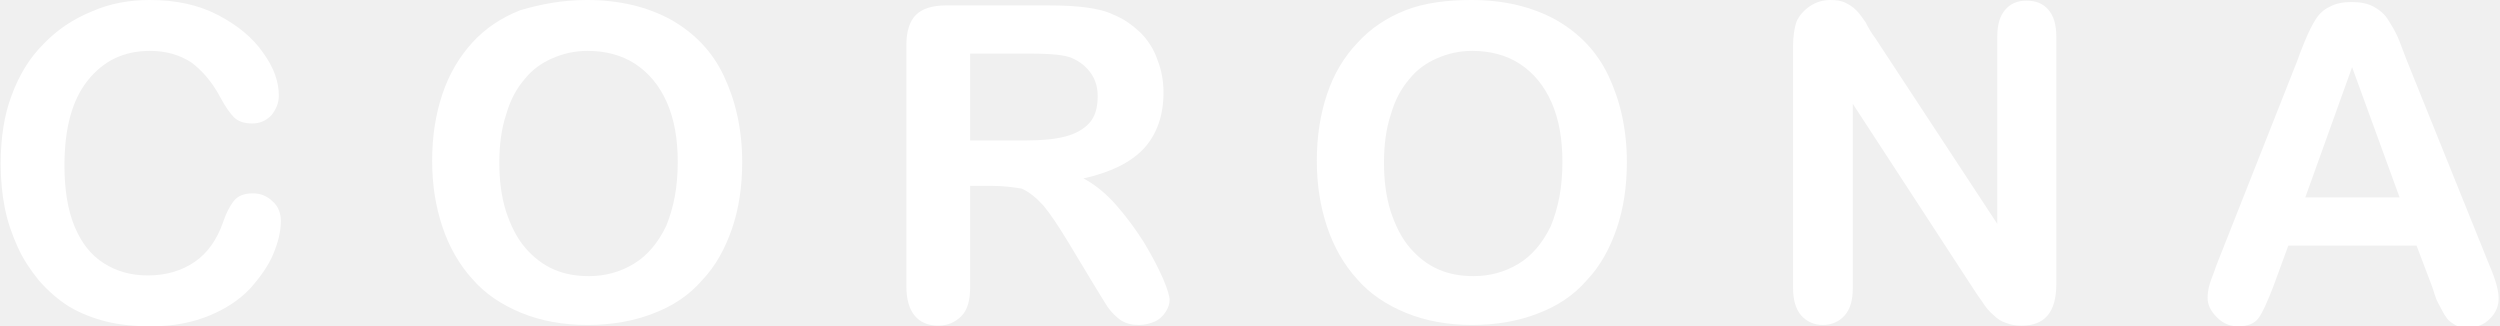
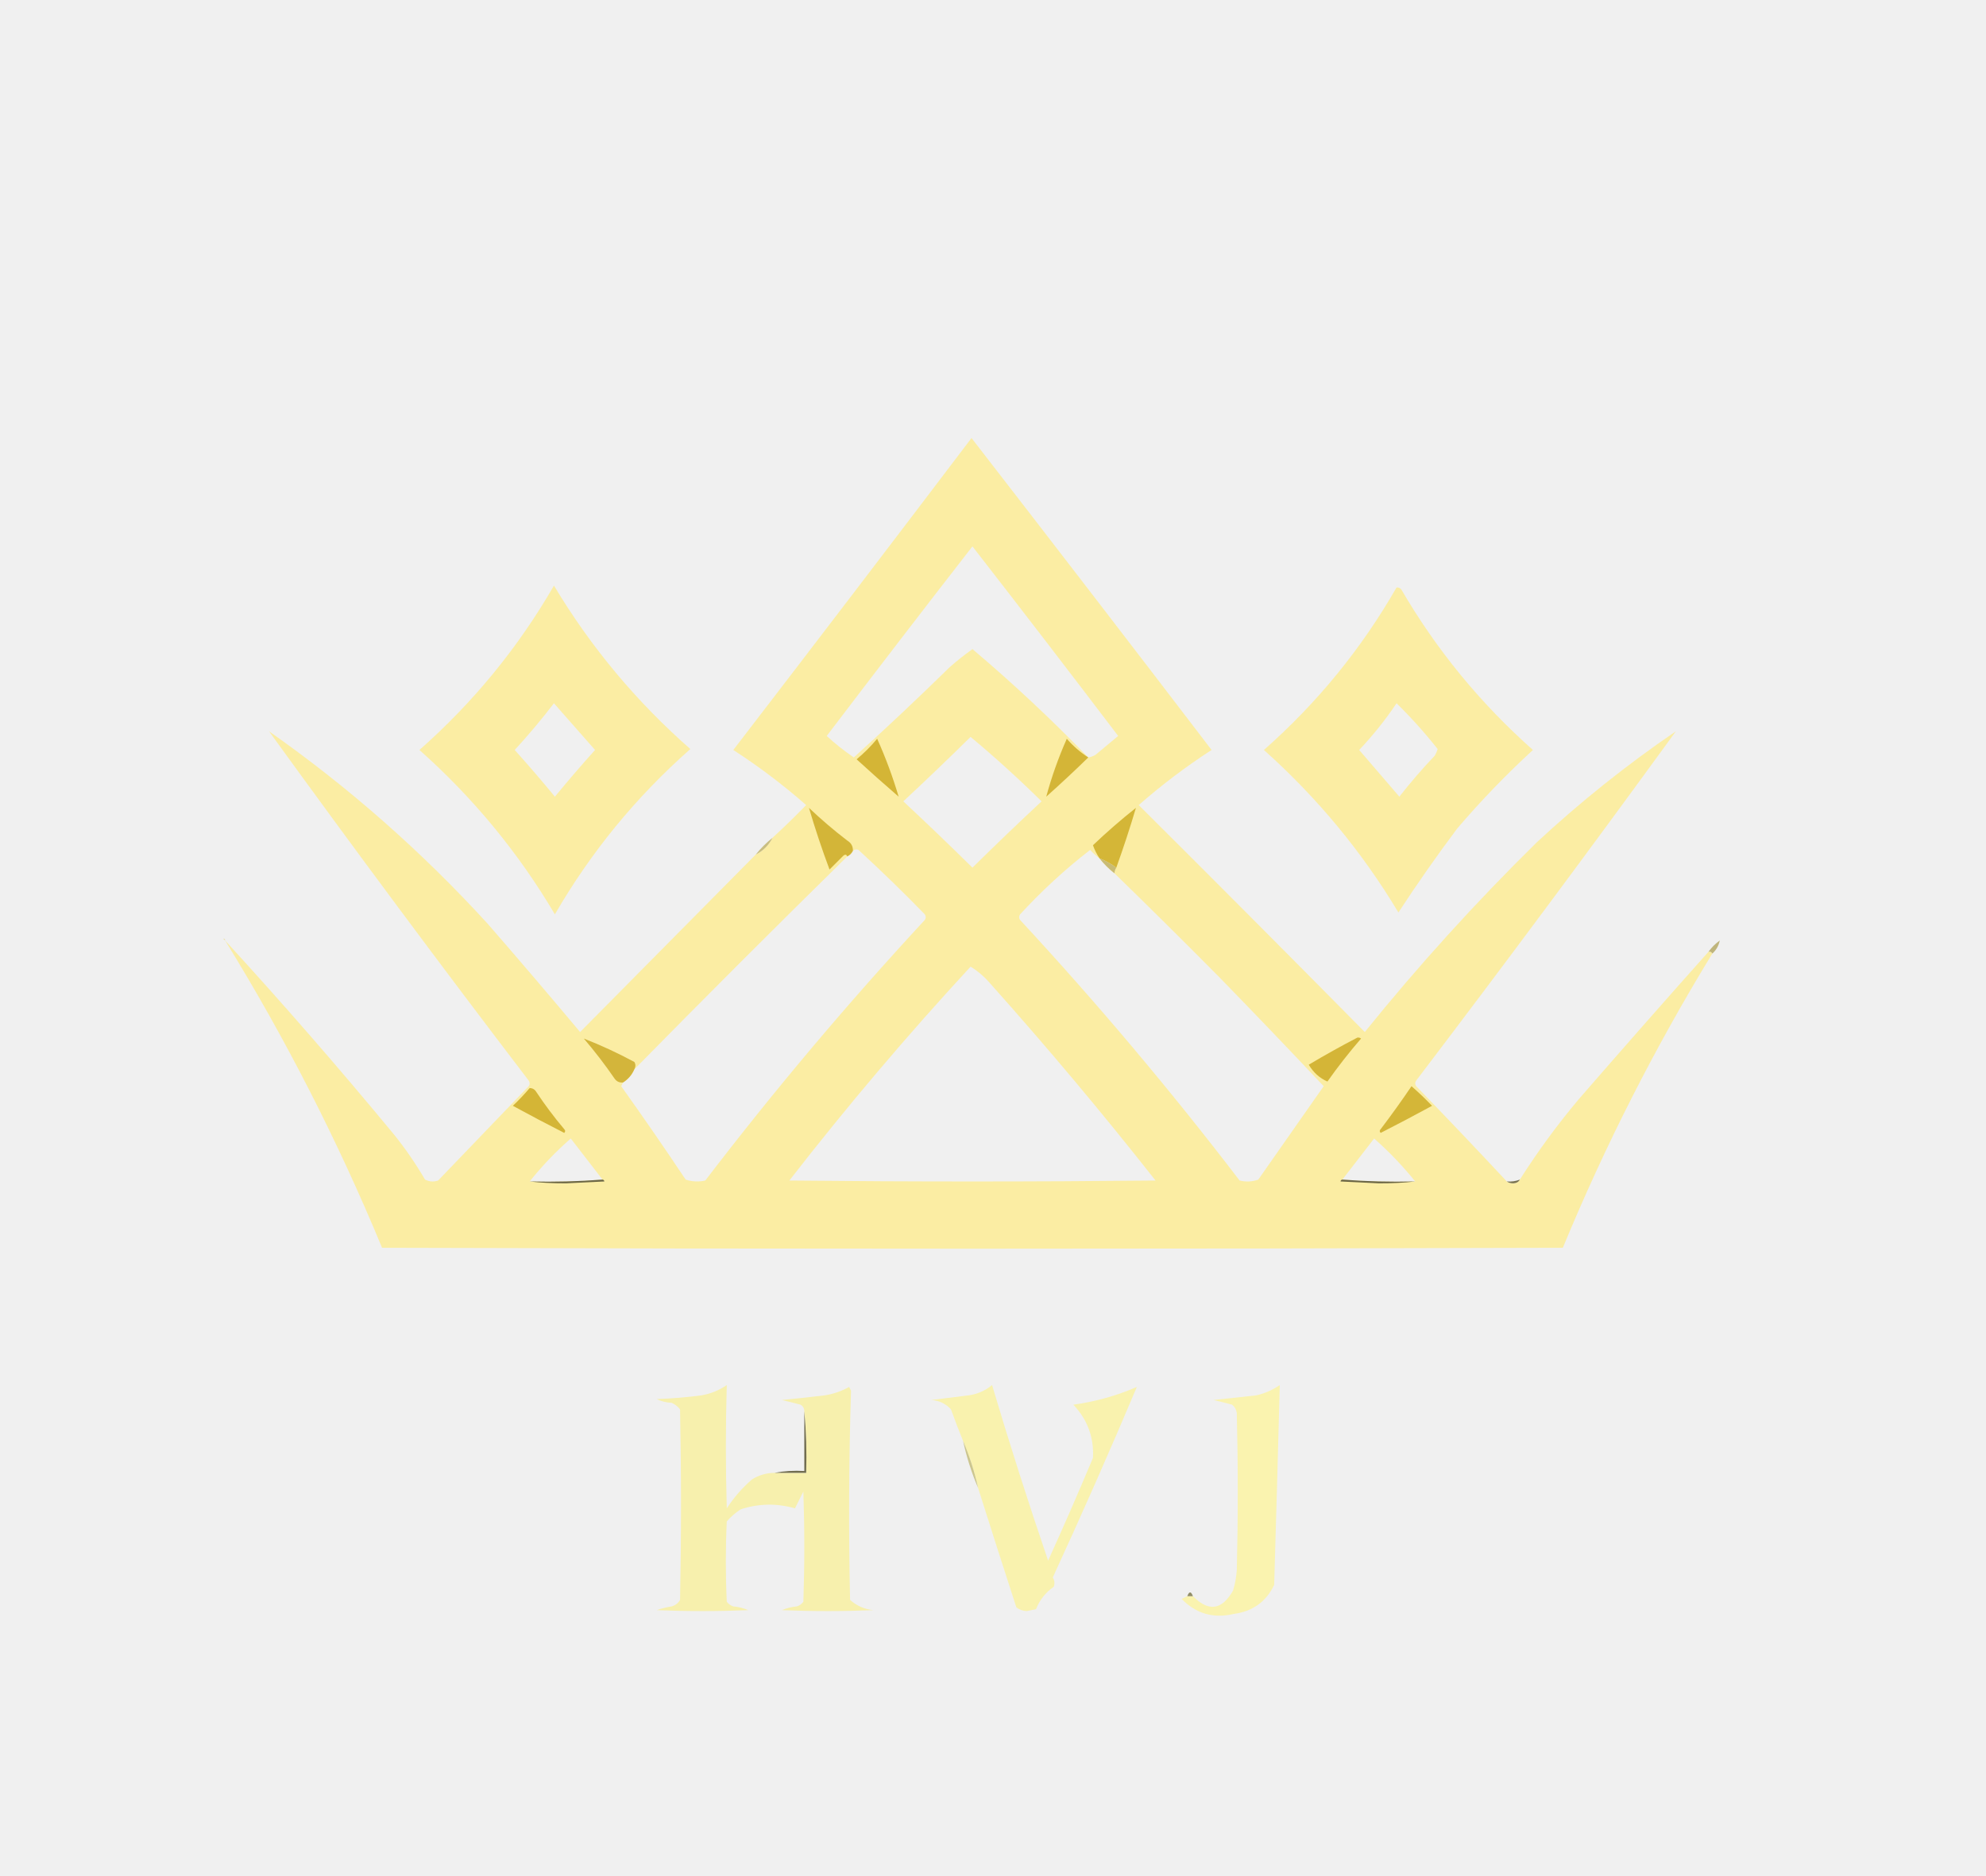
- <svg xmlns="http://www.w3.org/2000/svg" version="1.1" id="Layer_1" x="0px" y="0px" viewBox="0 0 368.5 48" style="enable-background:new 0 0 368.5 48;" xml:space="preserve">
-   <style type="text/css">
- 	.st0{fill:#FFFFFF;}
- </style>
-   <path class="st0" d="M41.4,32.6c0,1.5-0.4,3.1-1.1,4.8c-0.7,1.7-1.9,3.4-3.4,5.1c-1.6,1.7-3.6,3-6,4c-2.4,1-5.3,1.6-8.5,1.6  c-2.4,0-4.7-0.2-6.7-0.7c-2-0.5-3.8-1.2-5.5-2.2c-1.6-1-3.1-2.3-4.5-3.9c-1.2-1.5-2.3-3.1-3.1-4.9s-1.5-3.7-1.9-5.8  c-0.4-2-0.6-4.2-0.6-6.5c0-3.7,0.5-7.1,1.6-10c1.1-3,2.6-5.5,4.7-7.6c2-2.1,4.4-3.7,7.1-4.8C16.2,0.5,19.1,0,22.1,0  c3.8,0,7.1,0.7,10,2.2s5.2,3.4,6.7,5.6c1.6,2.2,2.3,4.3,2.3,6.3c0,1.1-0.4,2-1.1,2.9c-0.8,0.8-1.7,1.2-2.8,1.2  c-1.2,0-2.1-0.3-2.7-0.9c-0.6-0.6-1.3-1.6-2-2.9c-1.2-2.3-2.7-4-4.3-5.2c-1.7-1.1-3.7-1.7-6.1-1.7c-3.9,0-6.9,1.5-9.2,4.4  c-2.3,2.9-3.4,7.1-3.4,12.5c0,3.6,0.5,6.6,1.5,9c1,2.4,2.4,4.2,4.3,5.4c1.9,1.2,4,1.8,6.5,1.8c2.7,0,5-0.7,6.9-2s3.3-3.3,4.2-5.9  c0.4-1.2,0.9-2.2,1.5-3c0.6-0.8,1.5-1.2,2.9-1.2c1.1,0,2.1,0.4,2.9,1.2C41,30.4,41.4,31.4,41.4,32.6z" />
-   <path class="st0" d="M86.5,0c4.8,0,8.9,1,12.4,2.9c3.5,2,6.1,4.7,7.8,8.3s2.7,7.8,2.7,12.7c0,3.6-0.5,6.9-1.5,9.8  c-1,2.9-2.4,5.5-4.4,7.6c-1.9,2.2-4.3,3.8-7.2,4.9c-2.8,1.1-6.1,1.7-9.7,1.7c-3.6,0-6.9-0.6-9.8-1.8c-2.9-1.2-5.3-2.8-7.2-5  c-1.9-2.1-3.4-4.7-4.4-7.7c-1-3-1.5-6.2-1.5-9.7c0-3.6,0.5-6.8,1.5-9.8c1-3,2.5-5.5,4.4-7.6c1.9-2.1,4.3-3.7,7.1-4.8  C79.8,0.6,82.9,0,86.5,0z M99.9,23.9c0-3.4-0.5-6.3-1.6-8.8c-1.1-2.5-2.7-4.4-4.7-5.7c-2-1.3-4.4-1.9-7-1.9c-1.9,0-3.6,0.4-5.2,1.1  s-3,1.7-4.1,3.1c-1.2,1.4-2.1,3.1-2.7,5.2c-0.7,2.1-1,4.5-1,7.1c0,2.6,0.3,5,1,7.2c0.7,2.1,1.6,3.9,2.8,5.3c1.2,1.4,2.6,2.5,4.2,3.2  c1.6,0.7,3.3,1,5.2,1c2.4,0,4.6-0.6,6.6-1.8c2-1.2,3.6-3.1,4.8-5.6C99.3,30.6,99.9,27.6,99.9,23.9z" />
-   <path class="st0" d="M146.3,27.4H143v14.9c0,2-0.4,3.4-1.3,4.3c-0.9,0.9-2,1.4-3.4,1.4c-1.5,0-2.7-0.5-3.5-1.5  c-0.8-1-1.2-2.4-1.2-4.3V6.6c0-2,0.5-3.5,1.4-4.4c0.9-0.9,2.4-1.4,4.4-1.4h15.3c2.1,0,3.9,0.1,5.4,0.3c1.5,0.2,2.9,0.5,4.1,1.1  c1.5,0.6,2.7,1.5,3.9,2.6c1.1,1.1,2,2.5,2.5,4c0.6,1.5,0.9,3.1,0.9,4.8c0,3.5-1,6.2-2.9,8.3c-2,2.1-4.9,3.5-8.9,4.4  c1.7,0.9,3.3,2.2,4.8,3.9c1.5,1.7,2.9,3.6,4.1,5.5c1.2,2,2.1,3.7,2.8,5.3c0.7,1.6,1,2.7,1,3.2c0,0.6-0.2,1.2-0.6,1.8  c-0.4,0.6-0.9,1.1-1.6,1.4c-0.7,0.3-1.5,0.5-2.3,0.5c-1.1,0-1.9-0.2-2.7-0.7c-0.7-0.5-1.3-1.1-1.9-1.9c-0.5-0.8-1.2-1.9-2.1-3.4  l-3.8-6.3c-1.4-2.3-2.6-4.1-3.6-5.3c-1.1-1.2-2.1-2-3.2-2.5C149.3,27.6,148,27.4,146.3,27.4z M151.7,7.9H143v12.8h8.4  c2.3,0,4.2-0.2,5.7-0.6c1.5-0.4,2.7-1.1,3.5-2c0.8-0.9,1.2-2.2,1.2-3.9c0-1.3-0.3-2.4-1-3.4c-0.7-1-1.6-1.7-2.7-2.2  C157.1,8.1,154.9,7.9,151.7,7.9z" />
-   <path class="st0" d="M216.9,0c4.8,0,8.9,1,12.4,2.9c3.5,2,6.1,4.7,7.8,8.3s2.7,7.8,2.7,12.7c0,3.6-0.5,6.9-1.5,9.8  c-1,2.9-2.4,5.5-4.4,7.6c-1.9,2.2-4.3,3.8-7.2,4.9c-2.8,1.1-6.1,1.7-9.7,1.7c-3.6,0-6.9-0.6-9.8-1.8s-5.3-2.8-7.2-5  c-1.9-2.1-3.4-4.7-4.4-7.7c-1-3-1.5-6.2-1.5-9.7c0-3.6,0.5-6.8,1.5-9.8s2.5-5.5,4.5-7.6c1.9-2.1,4.3-3.7,7.1-4.8S213.4,0,216.9,0z   M230.3,23.9c0-3.4-0.5-6.3-1.6-8.8c-1.1-2.5-2.7-4.4-4.7-5.7c-2-1.3-4.4-1.9-7-1.9c-1.9,0-3.6,0.4-5.2,1.1s-3,1.7-4.1,3.1  c-1.2,1.4-2.1,3.1-2.7,5.2c-0.7,2.1-1,4.5-1,7.1c0,2.6,0.3,5,1,7.2c0.7,2.1,1.6,3.9,2.8,5.3c1.2,1.4,2.6,2.5,4.2,3.2s3.3,1,5.2,1  c2.4,0,4.6-0.6,6.6-1.8c2-1.2,3.6-3.1,4.8-5.6C229.7,30.6,230.3,27.6,230.3,23.9z" />
-   <path class="st0" d="M276.4,5.6L294.4,33V5.4c0-1.8,0.4-3.1,1.2-4c0.8-0.9,1.8-1.3,3.1-1.3c1.4,0,2.4,0.4,3.2,1.3  c0.8,0.9,1.2,2.2,1.2,4v36.5c0,4.1-1.7,6.1-5.1,6.1c-0.8,0-1.6-0.1-2.3-0.4c-0.7-0.2-1.3-0.6-1.9-1.2c-0.6-0.5-1.1-1.1-1.6-1.9  c-0.5-0.7-1-1.4-1.5-2.2l-17.6-27v27.2c0,1.8-0.4,3.1-1.2,4c-0.8,0.9-1.9,1.4-3.2,1.4c-1.3,0-2.4-0.5-3.2-1.4  c-0.8-0.9-1.2-2.3-1.2-4V6.8c0-1.5,0.2-2.7,0.5-3.6c0.4-0.9,1.1-1.7,2-2.3c0.9-0.6,1.9-0.9,3-0.9c0.8,0,1.6,0.1,2.2,0.4  s1.1,0.6,1.6,1.1c0.5,0.5,0.9,1.1,1.4,1.8C275.4,4.1,275.8,4.8,276.4,5.6z" />
-   <path class="st0" d="M358.4,42l-2.2-5.8h-18.9l-2.2,6c-0.9,2.3-1.6,3.9-2.2,4.7c-0.6,0.8-1.6,1.2-3,1.2c-1.2,0-2.2-0.4-3.1-1.3  c-0.9-0.9-1.4-1.8-1.4-2.9c0-0.6,0.1-1.3,0.3-2s0.6-1.6,1-2.8l11.9-30.1c0.3-0.9,0.7-1.9,1.2-3.1c0.5-1.2,1-2.2,1.5-3  c0.5-0.8,1.2-1.5,2.1-1.9c0.9-0.5,2-0.7,3.2-0.7c1.3,0,2.4,0.2,3.3,0.7s1.6,1.1,2.1,1.9c0.5,0.8,1,1.6,1.4,2.5  c0.4,0.9,0.8,2.1,1.4,3.6l12.1,30c1,2.3,1.4,3.9,1.4,5c0,1.1-0.4,2.1-1.3,3c-0.9,0.9-2,1.3-3.2,1.3c-0.7,0-1.4-0.1-1.9-0.4  c-0.5-0.3-1-0.6-1.3-1.1c-0.4-0.5-0.7-1.2-1.2-2.1S358.7,42.7,358.4,42z M339.8,29.1h13.9l-7-19.2L339.8,29.1z" />
+ <svg xmlns="http://www.w3.org/2000/svg" version="1.1" width="1063px" height="1004px" style="shape-rendering:geometricPrecision; text-rendering:geometricPrecision; image-rendering:optimizeQuality; fill-rule:evenodd; clip-rule:evenodd">
+   <g>
+     <path style="opacity:1" fill="#fbeda3" d="M 806.5,632.5 C 807.449,633.152 808.615,633.486 810,633.5C 811.681,633.392 812.848,632.725 813.5,631.5C 823.013,616.486 833.513,602.153 845,588.5C 868.003,561.999 891.17,535.665 914.5,509.5C 915.492,509.328 916.158,509.662 916.5,510.5C 885.747,560.838 859.08,613.338 836.5,668C 625.833,668.667 415.167,668.667 204.5,668C 180.796,610.755 152.796,555.921 120.5,503.5C 151.548,537.382 181.714,572.049 211,607.5C 217.086,615.088 222.586,623.088 227.5,631.5C 229.765,632.647 232.098,632.814 234.5,632C 250.667,615.167 266.833,598.333 283,581.5C 283.667,580.5 283.667,579.5 283,578.5C 235.733,516.608 189.4,454.275 144,391.5C 186.61,421.426 225.61,455.759 261,494.5C 277.717,513.711 294.217,533.045 310.5,552.5C 341.909,520.759 373.242,489.092 404.5,457.5C 408.5,455.5 411.5,452.5 413.5,448.5C 419.605,442.897 425.605,437.064 431.5,431C 419.179,420.183 406.179,410.35 392.5,401.5C 435.192,345.976 477.692,290.309 520,234.5C 563.025,290.024 605.858,345.691 648.5,401.5C 634.821,410.35 621.821,420.183 609.5,431C 649.824,471.158 690.157,511.658 730.5,552.5C 759.106,517.048 789.772,483.215 822.5,451C 845.891,429.266 870.724,409.433 897,391.5C 851.458,454.171 805.125,516.505 758,578.5C 757.333,579.5 757.333,580.5 758,581.5C 774.399,598.396 790.565,615.396 806.5,632.5 Z M 582.5,405.5 C 562.756,385.087 542.09,365.753 520.5,347.5C 516.382,350.444 512.382,353.611 508.5,357C 491.635,373.533 474.469,389.699 457,405.5C 451.894,402.028 447.06,398.194 442.5,394C 468.309,360.024 494.309,326.191 520.5,292.5C 546.691,326.191 572.691,360.024 598.5,394C 594.5,397.333 590.5,400.667 586.5,404C 585.255,404.791 583.922,405.291 582.5,405.5 Z M 519.5,394.5 C 532.575,405.402 545.242,416.902 557.5,429C 545.015,440.651 532.682,452.485 520.5,464.5C 508.318,452.485 495.985,440.651 483.5,429C 495.699,417.633 507.699,406.133 519.5,394.5 Z M 333.5,579.5 C 336.219,577.781 338.219,575.447 339.5,572.5C 377.167,534.167 415.167,496.167 453.5,458.5C 454.833,457.833 455.833,456.833 456.5,455.5C 457.423,454.697 458.423,454.53 459.5,455C 471.638,466.137 483.471,477.637 495,489.5C 495.667,490.5 495.667,491.5 495,492.5C 453.578,537.242 414.412,583.742 377.5,632C 373.909,632.789 370.409,632.622 367,631.5C 355.747,614.659 344.247,597.993 332.5,581.5C 332.863,580.817 333.196,580.15 333.5,579.5 Z M 588.5,459.5 C 590.833,462.5 593.5,465.167 596.5,467.5C 615.132,485.632 633.632,503.965 652,522.5C 671.016,542.015 689.849,561.682 708.5,581.5C 696.833,598.167 685.167,614.833 673.5,631.5C 670.216,632.657 666.882,632.824 663.5,632C 626.588,583.742 587.422,537.242 546,492.5C 545.333,491.5 545.333,490.5 546,489.5C 557.734,476.749 570.234,465.249 583.5,455C 585.037,456.707 586.704,458.207 588.5,459.5 Z M 519.5,517.5 C 523.402,519.893 526.902,522.893 530,526.5C 560.628,560.789 590.128,595.955 618.5,632C 553.167,632.667 487.833,632.667 422.5,632C 453.167,592.493 485.5,554.327 519.5,517.5 Z M 322.5,631.5 C 309.677,632.495 296.677,632.829 283.5,632.5C 290.11,624.221 297.444,616.555 305.5,609.5C 311.164,616.825 316.831,624.158 322.5,631.5 Z M 757.5,632.5 C 744.323,632.829 731.323,632.495 718.5,631.5C 724.169,624.158 729.836,616.825 735.5,609.5C 743.523,616.582 750.857,624.249 757.5,632.5 Z" />
+   </g>
+   <g>
+     <path style="opacity:1" fill="#fbeda3" d="M 296.5,313.5 C 316.191,346.374 340.525,375.541 369.5,401C 340.452,426.653 316.285,456.153 297,489.5C 277.464,456.454 253.298,427.12 224.5,401.5C 253.404,375.954 277.404,346.621 296.5,313.5 Z M 296.5,376.5 C 303.782,384.788 311.115,393.121 318.5,401.5C 311.146,409.686 303.98,418.019 297,426.5C 290.02,418.019 282.854,409.686 275.5,401.5C 282.899,393.44 289.899,385.107 296.5,376.5 Z" />
+   </g>
+   <g>
+     <path style="opacity:1" fill="#fbeda3" d="M 747.5,314.5 C 748.496,314.414 749.329,314.748 750,315.5C 768.834,347.849 792.334,376.516 820.5,401.5C 806.145,414.688 792.645,428.688 780,443.5C 768.995,458.188 758.495,473.188 748.5,488.5C 728.998,455.978 704.998,426.978 676.5,401.5C 705.049,376.304 728.716,347.304 747.5,314.5 Z M 747.5,376.5 C 755.3,384.14 762.634,392.306 769.5,401C 769.138,402.225 768.638,403.391 768,404.5C 761.293,411.538 754.96,418.872 749,426.5C 741.833,418.167 734.667,409.833 727.5,401.5C 734.904,393.653 741.571,385.32 747.5,376.5 Z" />
+   </g>
+   <g>
+     <path style="opacity:1" fill="#d4b536" d="M 469.5,395.5 C 474.029,405.587 477.862,415.921 481,426.5C 473.406,419.951 465.906,413.284 458.5,406.5C 462.494,403.173 466.161,399.506 469.5,395.5 Z" />
+   </g>
+   <g>
+     <path style="opacity:1" fill="#d4b537" d="M 582.5,405.5 C 575.244,412.584 567.744,419.584 560,426.5C 562.851,415.953 566.517,405.619 571,395.5C 574.429,399.439 578.263,402.772 582.5,405.5 Z" />
+   </g>
+   <g>
+     <path style="opacity:1" fill="#d3b538" d="M 456.5,455.5 C 455.833,456.833 454.833,457.833 453.5,458.5C 453.103,457.475 452.437,457.308 451.5,458C 449,460.5 446.5,463 444,465.5C 439.898,454.526 436.231,443.526 433,432.5C 439.539,438.708 446.373,444.541 453.5,450C 455.607,451.264 456.607,453.097 456.5,455.5 Z" />
+   </g>
+   <g>
+     <path style="opacity:1" fill="#d4b637" d="M 597.5,464.5 C 594.755,462.432 591.755,460.766 588.5,459.5C 586.994,457.211 585.827,454.877 585,452.5C 592.371,445.46 600.038,438.794 608,432.5C 604.83,443.179 601.33,453.845 597.5,464.5 Z" />
+   </g>
+   <g>
+     <path style="opacity:1" fill="#c9be81" d="M 413.5,448.5 C 411.5,452.5 408.5,455.5 404.5,457.5C 407.167,454.167 410.167,451.167 413.5,448.5 Z" />
+   </g>
+   <g>
+     <path style="opacity:1" fill="#c9bb75" d="M 588.5,459.5 C 591.755,460.766 594.755,462.432 597.5,464.5C 596.89,465.391 596.557,466.391 596.5,467.5C 593.5,465.167 590.833,462.5 588.5,459.5 Z" />
+   </g>
+   <g>
+     <path style="opacity:1" fill="#9c9464" d="M 119.5,502.5 C 118.833,501.167 118.833,501.167 119.5,502.5 Z" />
+   </g>
+   <g>
+     <path style="opacity:1" fill="#47452e" d="M 921.5,501.5 C 922.833,502.167 922.833,502.167 921.5,501.5 Z" />
+   </g>
+   <g>
+     <path style="opacity:1" fill="#e8dc96" d="M 119.5,502.5 C 120.167,502.5 120.5,502.833 120.5,503.5C 120.167,503.167 119.833,502.833 119.5,502.5 Z" />
+   </g>
+   <g>
+     <path style="opacity:1" fill="#ccc283" d="M 921.5,502.5 C 920.833,503.167 920.833,503.167 921.5,502.5 Z" />
+   </g>
+   <g>
+     <path style="opacity:1" fill="#bfb57c" d="M 920.5,503.5 C 919.921,506.331 918.588,508.664 916.5,510.5C 916.158,509.662 915.492,509.328 914.5,509.5C 916.167,507.167 918.167,505.167 920.5,503.5 Z" />
+   </g>
+   <g>
+     <path style="opacity:1" fill="#d4b537" d="M 726.5,555.5 C 727.239,555.369 727.906,555.536 728.5,556C 722.118,563.38 716.118,571.047 710.5,579C 706.361,577.21 703.028,574.21 700.5,570C 709.039,564.898 717.706,560.065 726.5,555.5 Z" />
+   </g>
+   <g>
+     <path style="opacity:1" fill="#d3b53b" d="M 339.5,572.5 C 338.219,575.447 336.219,577.781 333.5,579.5C 331.61,579.703 330.11,579.037 329,577.5C 323.883,570.048 318.383,562.882 312.5,556C 321.627,559.559 330.627,563.725 339.5,568.5C 340.292,569.7 340.292,571.033 339.5,572.5 Z" />
+   </g>
+   <g>
+     <path style="opacity:1" fill="#d4b536" d="M 283.5,582.5 C 285.017,582.511 286.184,583.177 287,584.5C 291.615,591.45 296.615,598.116 302,604.5C 302.667,605.167 302.667,605.833 302,606.5C 292.754,601.794 283.588,596.961 274.5,592C 277.704,588.964 280.704,585.797 283.5,582.5 Z" />
+   </g>
+   <g>
+     <path style="opacity:1" fill="#d4b638" d="M 755.5,581.5 C 759.298,584.796 762.964,588.296 766.5,592C 757.412,596.961 748.246,601.794 739,606.5C 738.333,605.833 738.333,605.167 739,604.5C 744.744,596.936 750.244,589.27 755.5,581.5 Z" />
+   </g>
+   <g>
+     <path style="opacity:1" fill="#6d6846" d="M 322.5,631.5 C 323.043,631.56 323.376,631.893 323.5,632.5C 316.667,632.833 309.833,633.167 303,633.5C 295.754,633.519 289.254,633.185 283.5,632.5C 296.677,632.829 309.677,632.495 322.5,631.5 Z" />
+   </g>
+   <g>
+     <path style="opacity:1" fill="#6c6746" d="M 718.5,631.5 C 731.323,632.495 744.323,632.829 757.5,632.5C 751.746,633.185 745.246,633.519 738,633.5C 731.167,633.167 724.333,632.833 717.5,632.5C 717.624,631.893 717.957,631.56 718.5,631.5 Z" />
+   </g>
+   <g>
+     <path style="opacity:1" fill="#7b7550" d="M 813.5,631.5 C 812.848,632.725 811.681,633.392 810,633.5C 808.615,633.486 807.449,633.152 806.5,632.5C 808.95,632.702 811.283,632.369 813.5,631.5 Z" />
+   </g>
+   <g>
+     <path style="opacity:1" fill="#aeab79" d="M 608.5,741.5 C 609.833,742.167 609.833,742.167 608.5,741.5 Z" />
+   </g>
+   <g>
+     <path style="opacity:1" fill="#f9f2ae" d="M 608.5,742.5 C 594.068,776.703 579.068,810.703 563.5,844.5C 564.485,846.098 564.651,847.765 564,849.5C 559.652,852.511 556.485,856.511 554.5,861.5C 552.833,861.833 551.167,862.167 549.5,862.5C 547.359,862.387 545.525,861.72 544,860.5C 537.059,839.179 530.226,817.846 523.5,796.5C 521.609,787.831 518.943,779.498 515.5,771.5C 513.263,765.971 511.097,760.305 509,754.5C 506.193,751.442 502.693,749.775 498.5,749.5C 505.163,748.641 511.829,747.808 518.5,747C 523.205,746.323 527.372,744.49 531,741.5C 540.383,773.034 550.383,804.367 561,835.5C 569.275,817.284 577.275,798.95 585,780.5C 585.593,769.515 582.093,760.015 574.5,752C 586.297,750.385 597.63,747.218 608.5,742.5 Z" />
+   </g>
+   <g>
+     <path style="opacity:1" fill="#f7f0ad" d="M 414.5,788.5 C 420.167,788.5 425.833,788.5 431.5,788.5C 431.828,777.321 431.495,766.321 430.5,755.5C 430.489,753.983 429.823,752.816 428.5,752C 425.182,751.121 421.848,750.287 418.5,749.5C 426.181,748.764 433.848,747.931 441.5,747C 446.107,746.266 450.441,744.766 454.5,742.5C 454.833,743.167 455.167,743.833 455.5,744.5C 454.346,781.811 454.179,819.144 455,856.5C 458.511,859.681 462.678,861.514 467.5,862C 451.167,862.667 434.833,862.667 418.5,862C 421.044,860.908 423.711,860.241 426.5,860C 427.931,859.535 429.097,858.701 430,857.5C 430.667,837.833 430.667,818.167 430,798.5C 428.496,801.509 426.996,804.509 425.5,807.5C 415.781,804.707 406.114,804.873 396.5,808C 393.705,809.793 391.205,811.96 389,814.5C 388.333,828.833 388.333,843.167 389,857.5C 389.903,858.701 391.069,859.535 392.5,860C 395.289,860.241 397.956,860.908 400.5,862C 384.167,862.667 367.833,862.667 351.5,862C 354.101,861.08 356.768,860.413 359.5,860C 361.492,859.426 362.992,858.259 364,856.5C 364.667,822.5 364.667,788.5 364,754.5C 362.786,752.951 361.286,751.785 359.5,751C 356.629,750.882 353.962,750.216 351.5,749C 359.536,748.723 367.536,748.057 375.5,747C 380.442,746.134 384.942,744.3 389,741.5C 388.367,763.446 388.367,785.446 389,807.5C 392.754,801.742 397.254,796.575 402.5,792C 406.187,789.715 410.187,788.548 414.5,788.5 Z" />
+   </g>
+   <g>
+     <path style="opacity:1" fill="#faf3af" d="M 635.5,854.5 C 636.5,854.5 637.5,854.5 638.5,854.5C 646.86,863.005 654.027,862.005 660,851.5C 661.073,847.916 661.74,844.25 662,840.5C 662.667,812.5 662.667,784.5 662,756.5C 661.727,754.671 660.893,753.171 659.5,752C 656.182,751.121 652.848,750.287 649.5,749.5C 657.173,748.708 664.839,747.875 672.5,747C 677.039,745.934 681.206,744.101 685,741.5C 684.057,777.125 683.057,812.791 682,848.5C 677.668,857.486 670.501,862.653 660.5,864C 649.53,866.595 640.197,863.928 632.5,856C 633.527,855.487 634.527,854.987 635.5,854.5 Z" />
+   </g>
+   <g>
+     <path style="opacity:1" fill="#716d4f" d="M 430.5,755.5 C 431.495,766.321 431.828,777.321 431.5,788.5C 425.833,788.5 420.167,788.5 414.5,788.5C 419.64,787.512 424.974,787.179 430.5,787.5C 430.5,776.833 430.5,766.167 430.5,755.5 Z" />
+   </g>
+   <g>
+     <path style="opacity:1" fill="#ccc68f" d="M 515.5,771.5 C 518.943,779.498 521.609,787.831 523.5,796.5C 520.057,788.502 517.391,780.169 515.5,771.5 Z" />
+   </g>
+   <g>
+     <path style="opacity:1" fill="#928e67" d="M 638.5,854.5 C 637.5,854.5 636.5,854.5 635.5,854.5C 636.5,851.833 637.5,851.833 638.5,854.5 Z" />
+   </g>
</svg>
